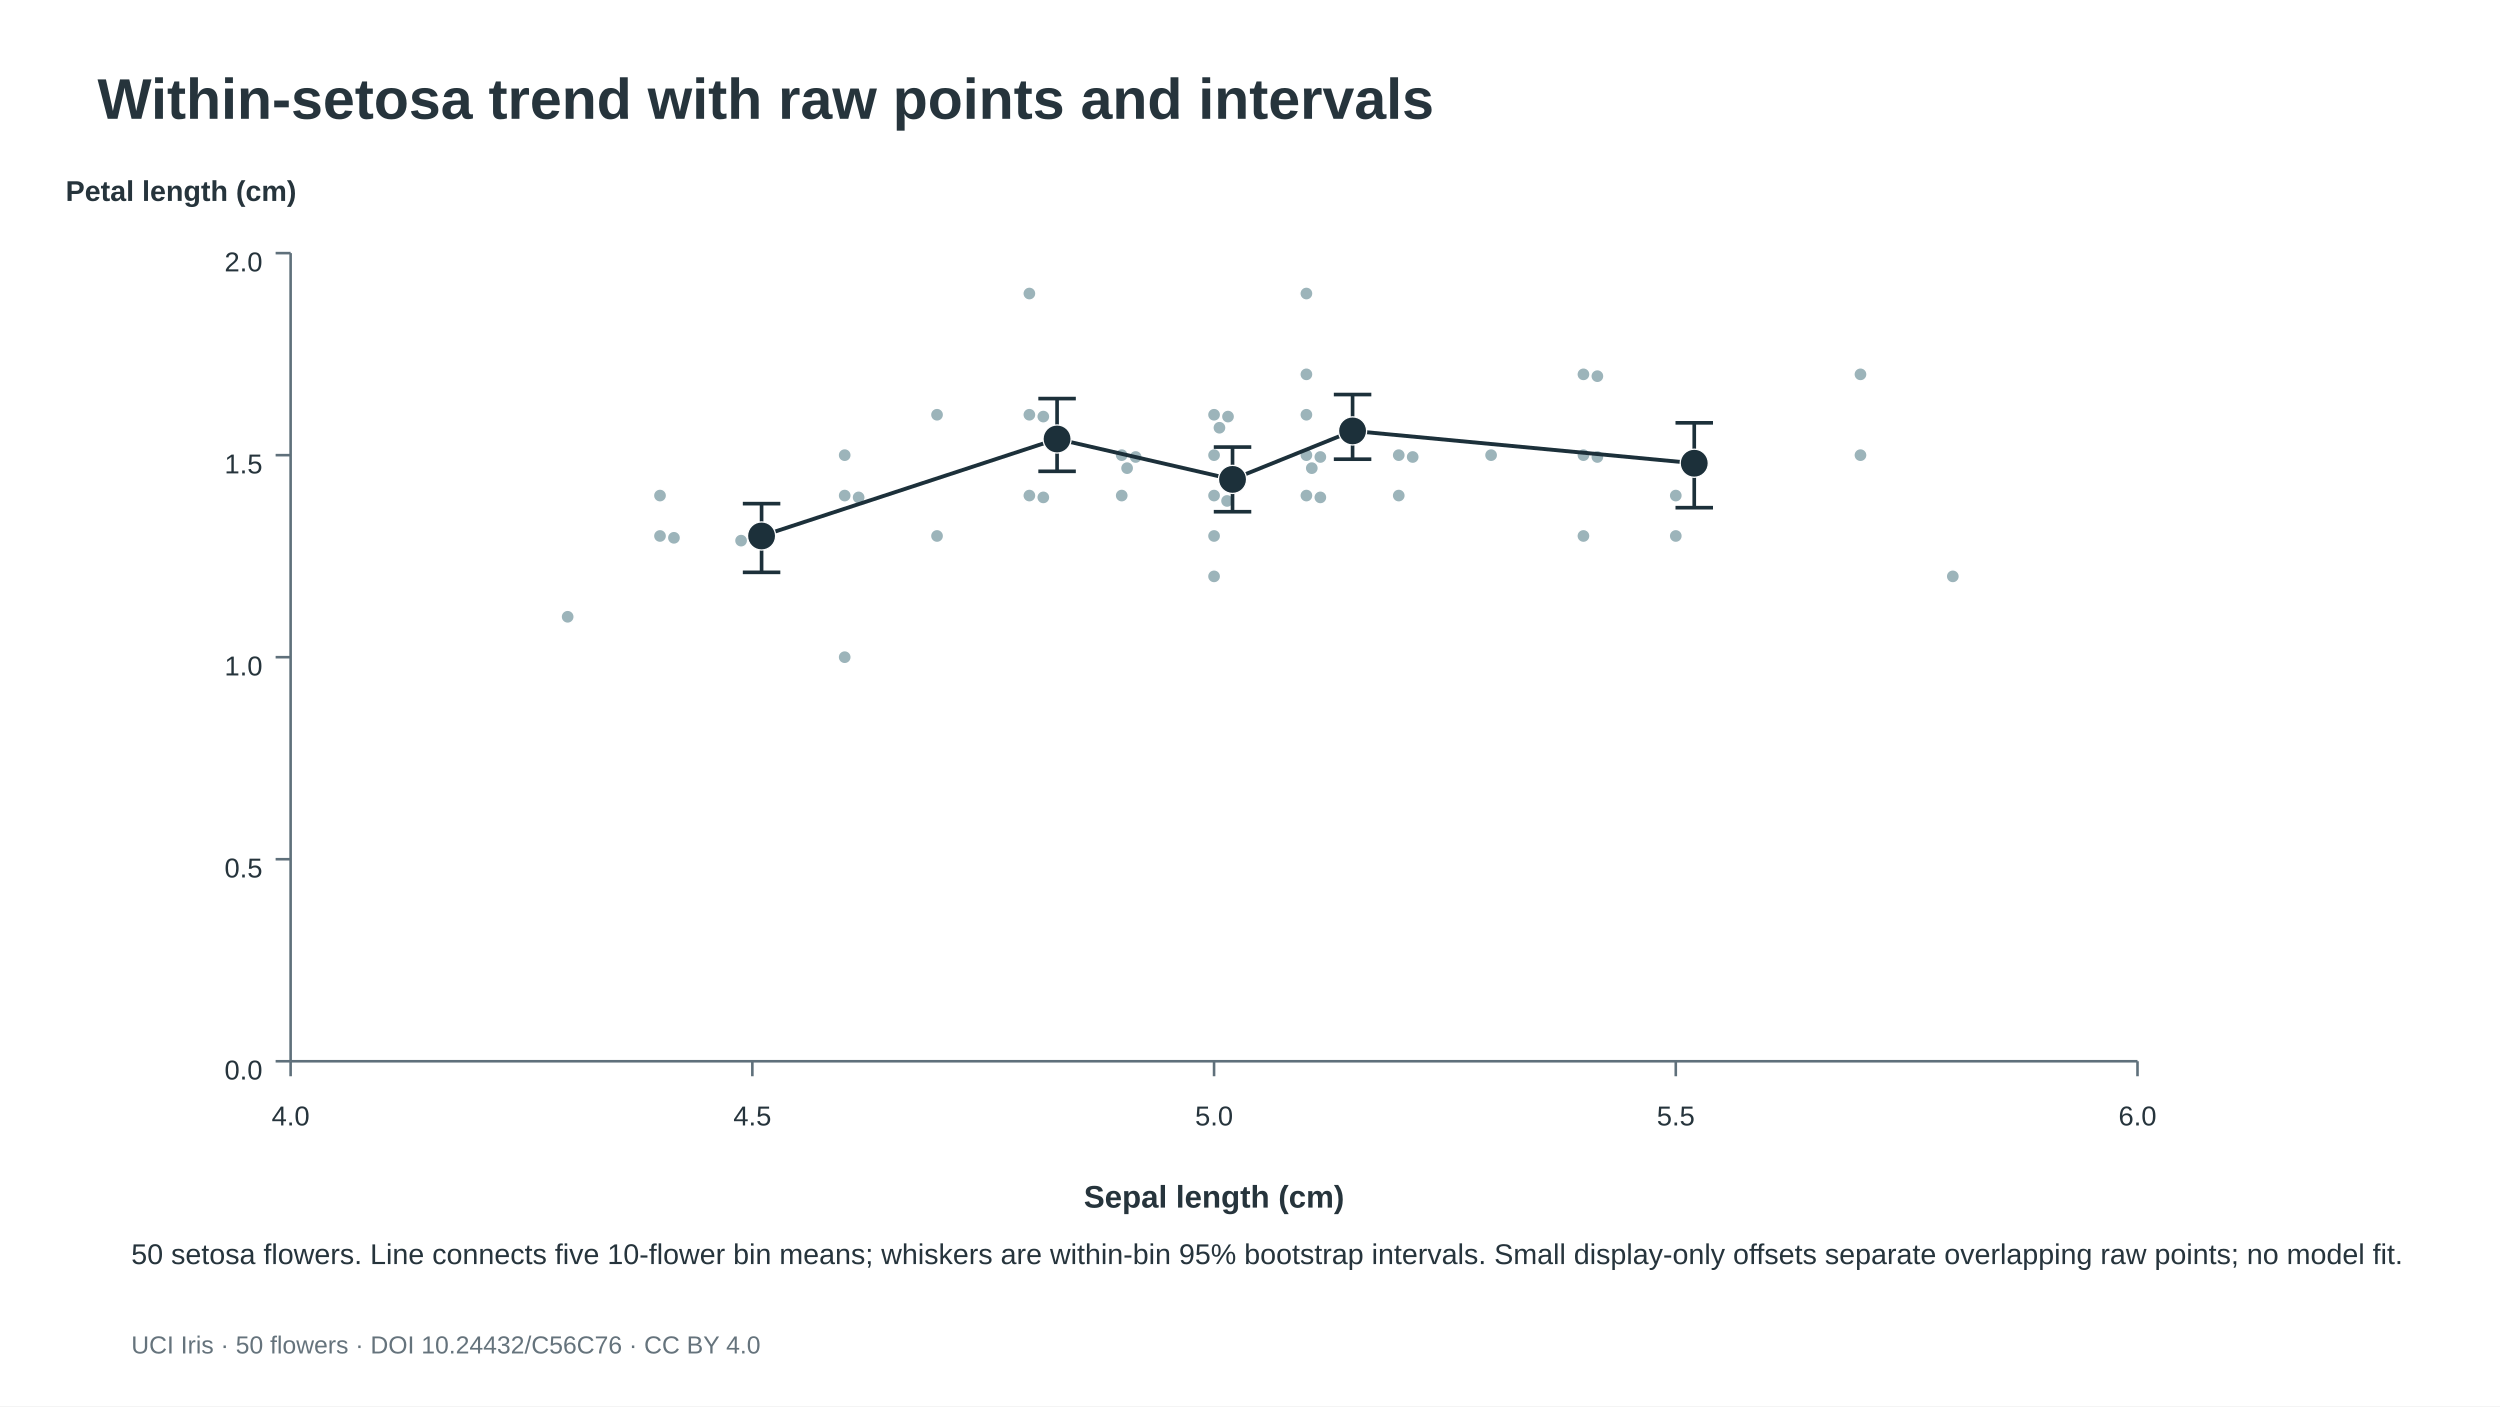
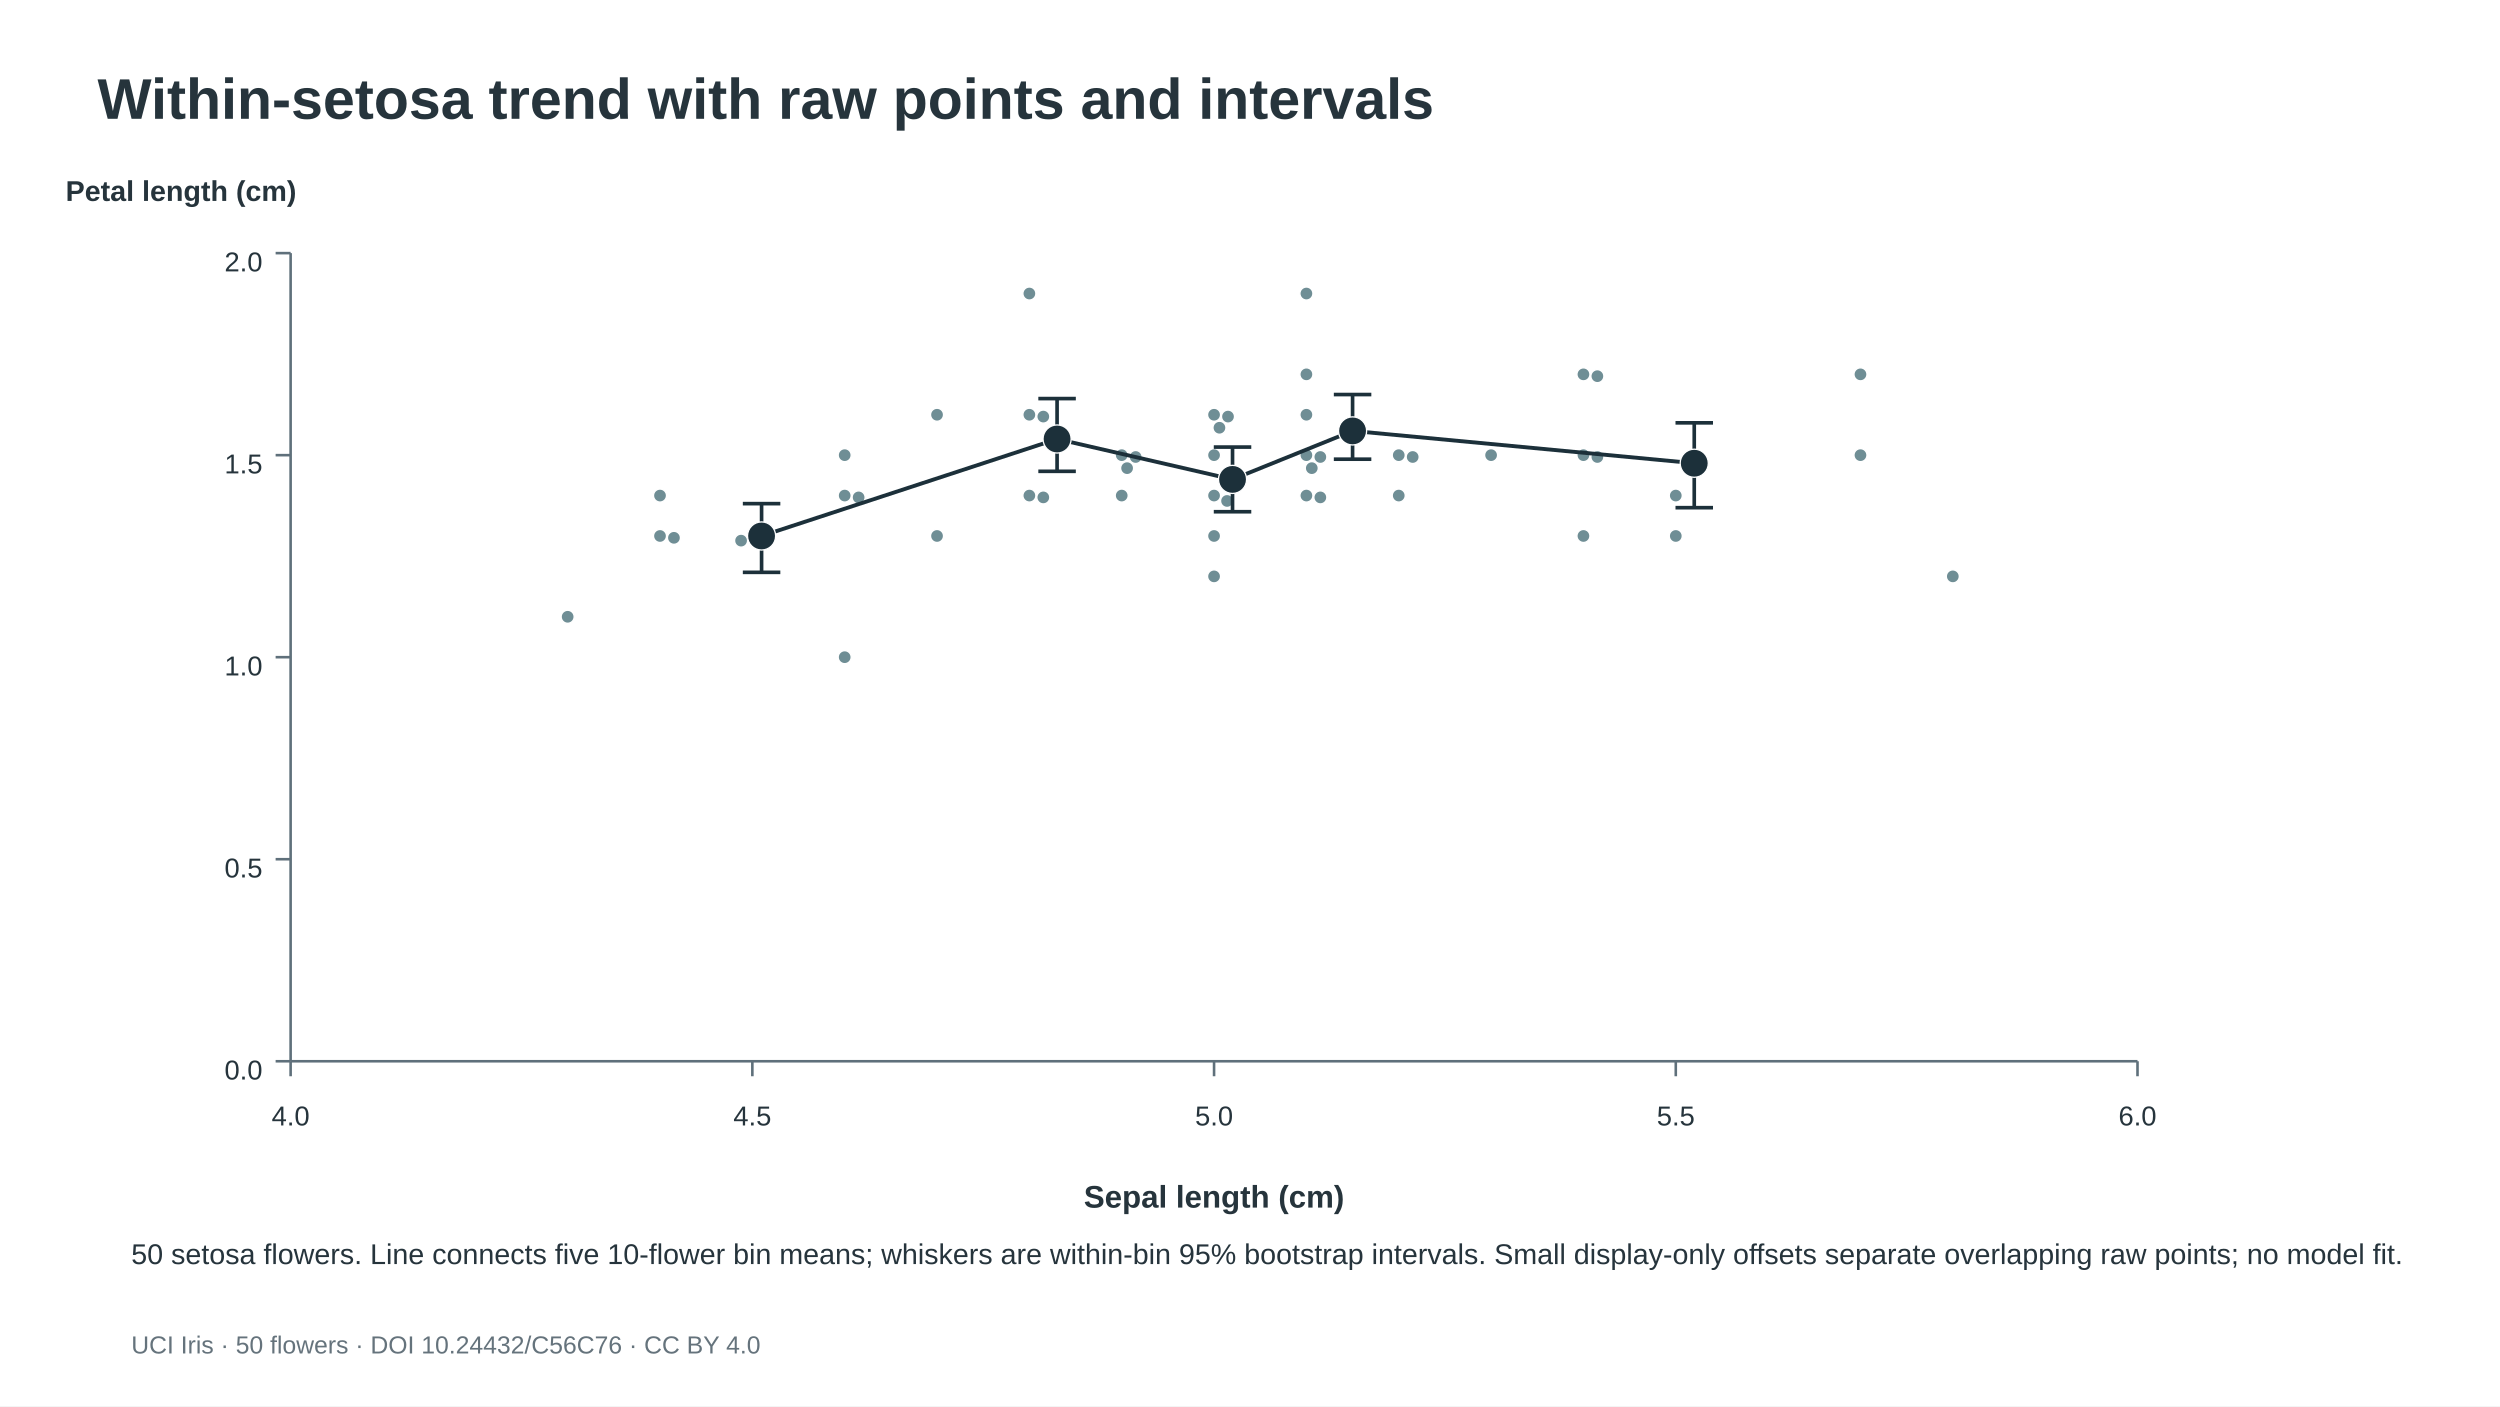
<svg xmlns="http://www.w3.org/2000/svg" width="1600" height="900" viewBox="0 0 1600 900">
  <defs>
    <marker id="ar" markerWidth="9" markerHeight="9" refX="8" refY="4.5" orient="auto">
      <path d="M0 0 L9 4.5 L0 9 Z" fill="#43525B" />
    </marker>
  </defs>
  <rect width="1600" height="900" fill="#FFFFFF" />
  <text x="62.4" y="65.633" text-anchor="start" dominant-baseline="middle" font-family="Arial" font-size="36.667" fill="#26343C" font-weight="700">
    <tspan x="62.4" dy="0">Within-setosa trend with raw points and intervals</tspan>
  </text>
  <text x="84.0" y="803.817" text-anchor="start" dominant-baseline="middle" font-family="Arial" font-size="18.333" fill="#26343C">
    <tspan x="84.0" dy="0">50 setosa flowers. Line connects five 10-flower bin means; whiskers are within-bin 95% bootstrap intervals. Small display-only offsets separate overlapping raw points; no model fit.</tspan>
  </text>
  <text x="84.0" y="861.742" text-anchor="start" dominant-baseline="middle" font-family="Arial" font-size="15.833" fill="#65737C">
    <tspan x="84.0" dy="0">UCI Iris · 50 flowers · DOI 10.24432/C56C76 · CC BY 4.0</tspan>
  </text>
  <line x1="186.0" y1="679.2" x2="1368.0" y2="679.2" stroke="#5F707B" stroke-width="1.667" />
  <line x1="186.0" y1="162.0" x2="186.0" y2="679.2" stroke="#5F707B" stroke-width="1.667" />
  <line x1="186.0" y1="679.2" x2="186.0" y2="688.8" stroke="#5F707B" stroke-width="1.667" />
  <text x="186.0" y="715.325" text-anchor="middle" dominant-baseline="middle" font-family="Arial" font-size="17.5" fill="#26343C">
    <tspan x="186.0" dy="0">4.0</tspan>
  </text>
  <line x1="481.5" y1="679.2" x2="481.5" y2="688.8" stroke="#5F707B" stroke-width="1.667" />
  <text x="481.5" y="715.325" text-anchor="middle" dominant-baseline="middle" font-family="Arial" font-size="17.5" fill="#26343C">
    <tspan x="481.5" dy="0">4.5</tspan>
  </text>
  <line x1="777.0" y1="679.2" x2="777.0" y2="688.8" stroke="#5F707B" stroke-width="1.667" />
  <text x="777" y="715.325" text-anchor="middle" dominant-baseline="middle" font-family="Arial" font-size="17.5" fill="#26343C">
    <tspan x="777" dy="0">5.0</tspan>
  </text>
  <line x1="1072.5" y1="679.2" x2="1072.5" y2="688.8" stroke="#5F707B" stroke-width="1.667" />
  <text x="1072.5" y="715.325" text-anchor="middle" dominant-baseline="middle" font-family="Arial" font-size="17.5" fill="#26343C">
    <tspan x="1072.5" dy="0">5.5</tspan>
  </text>
  <line x1="1368.0" y1="679.2" x2="1368.0" y2="688.8" stroke="#5F707B" stroke-width="1.667" />
  <text x="1368" y="715.325" text-anchor="middle" dominant-baseline="middle" font-family="Arial" font-size="17.5" fill="#26343C">
    <tspan x="1368" dy="0">6.0</tspan>
  </text>
  <line x1="176.4" y1="679.2" x2="186.0" y2="679.2" stroke="#5F707B" stroke-width="1.667" />
  <text x="168.0" y="685.925" text-anchor="end" dominant-baseline="middle" font-family="Arial" font-size="17.5" fill="#26343C">
    <tspan x="168.0" dy="0">0.0</tspan>
  </text>
  <line x1="176.4" y1="549.9" x2="186.0" y2="549.9" stroke="#5F707B" stroke-width="1.667" />
  <text x="168.0" y="556.625" text-anchor="end" dominant-baseline="middle" font-family="Arial" font-size="17.5" fill="#26343C">
    <tspan x="168.0" dy="0">0.5</tspan>
  </text>
  <line x1="176.4" y1="420.6" x2="186.0" y2="420.6" stroke="#5F707B" stroke-width="1.667" />
  <text x="168.0" y="427.325" text-anchor="end" dominant-baseline="middle" font-family="Arial" font-size="17.5" fill="#26343C">
    <tspan x="168.0" dy="0">1.0</tspan>
  </text>
  <line x1="176.4" y1="291.3" x2="186.0" y2="291.3" stroke="#5F707B" stroke-width="1.667" />
  <text x="168.0" y="298.025" text-anchor="end" dominant-baseline="middle" font-family="Arial" font-size="17.5" fill="#26343C">
    <tspan x="168.0" dy="0">1.5</tspan>
  </text>
  <line x1="176.4" y1="162" x2="186.0" y2="162" stroke="#5F707B" stroke-width="1.667" />
  <text x="168.0" y="168.725" text-anchor="end" dominant-baseline="middle" font-family="Arial" font-size="17.5" fill="#26343C">
    <tspan x="168.0" dy="0">2.0</tspan>
  </text>
  <text x="777.0" y="767.2" text-anchor="middle" dominant-baseline="middle" font-family="Arial" font-size="20.0" fill="#26343C" font-weight="700">
    <tspan x="777.0" dy="0">Sepal length (cm)</tspan>
  </text>
  <text x="42.0" y="123.417" text-anchor="start" dominant-baseline="middle" font-family="Arial" font-size="18.333" fill="#26343C" font-weight="700">
    <tspan x="42.0" dy="0">Petal length (cm)</tspan>
  </text>
-   <ellipse cx="363.3" cy="394.74" rx="4.2" ry="4.2" fill="#9CB4BA" stroke="#FFFFFF" stroke-width="0.917" />
-   <ellipse cx="422.4" cy="317.16" rx="4.2" ry="4.2" fill="#9CB4BA" stroke="#FFFFFF" stroke-width="0.917" />
-   <ellipse cx="422.4" cy="343.02" rx="4.2" ry="4.2" fill="#9CB4BA" stroke="#FFFFFF" stroke-width="0.917" />
-   <ellipse cx="431.323" cy="344.195" rx="4.2" ry="4.2" fill="#9CB4BA" stroke="#FFFFFF" stroke-width="0.917" />
-   <ellipse cx="474.294" cy="346.005" rx="4.2" ry="4.2" fill="#9CB4BA" stroke="#FFFFFF" stroke-width="0.917" />
-   <ellipse cx="540.6" cy="291.3" rx="4.2" ry="4.2" fill="#9CB4BA" stroke="#FFFFFF" stroke-width="0.917" />
-   <ellipse cx="540.6" cy="317.16" rx="4.2" ry="4.2" fill="#9CB4BA" stroke="#FFFFFF" stroke-width="0.917" />
-   <ellipse cx="540.6" cy="420.6" rx="4.2" ry="4.2" fill="#9CB4BA" stroke="#FFFFFF" stroke-width="0.917" />
-   <ellipse cx="549.523" cy="318.335" rx="4.2" ry="4.2" fill="#9CB4BA" stroke="#FFFFFF" stroke-width="0.917" />
-   <ellipse cx="599.7" cy="343.02" rx="4.2" ry="4.2" fill="#9CB4BA" stroke="#FFFFFF" stroke-width="0.917" />
-   <ellipse cx="599.7" cy="265.44" rx="4.2" ry="4.2" fill="#9CB4BA" stroke="#FFFFFF" stroke-width="0.917" />
-   <ellipse cx="658.8" cy="265.44" rx="4.2" ry="4.2" fill="#9CB4BA" stroke="#FFFFFF" stroke-width="0.917" />
-   <ellipse cx="658.8" cy="317.16" rx="4.2" ry="4.2" fill="#9CB4BA" stroke="#FFFFFF" stroke-width="0.917" />
-   <ellipse cx="658.8" cy="187.86" rx="4.2" ry="4.2" fill="#9CB4BA" stroke="#FFFFFF" stroke-width="0.917" />
-   <ellipse cx="667.723" cy="266.615" rx="4.2" ry="4.2" fill="#9CB4BA" stroke="#FFFFFF" stroke-width="0.917" />
-   <ellipse cx="667.723" cy="318.335" rx="4.2" ry="4.2" fill="#9CB4BA" stroke="#FFFFFF" stroke-width="0.917" />
-   <ellipse cx="717.9" cy="317.16" rx="4.2" ry="4.2" fill="#9CB4BA" stroke="#FFFFFF" stroke-width="0.917" />
-   <ellipse cx="717.9" cy="291.3" rx="4.2" ry="4.2" fill="#9CB4BA" stroke="#FFFFFF" stroke-width="0.917" />
-   <ellipse cx="726.823" cy="292.475" rx="4.2" ry="4.2" fill="#9CB4BA" stroke="#FFFFFF" stroke-width="0.917" />
-   <ellipse cx="721.344" cy="299.615" rx="4.2" ry="4.2" fill="#9CB4BA" stroke="#FFFFFF" stroke-width="0.917" />
-   <ellipse cx="777.0" cy="317.16" rx="4.2" ry="4.2" fill="#9CB4BA" stroke="#FFFFFF" stroke-width="0.917" />
-   <ellipse cx="777.0" cy="291.3" rx="4.2" ry="4.2" fill="#9CB4BA" stroke="#FFFFFF" stroke-width="0.917" />
-   <ellipse cx="777.0" cy="265.44" rx="4.2" ry="4.2" fill="#9CB4BA" stroke="#FFFFFF" stroke-width="0.917" />
-   <ellipse cx="785.923" cy="266.615" rx="4.2" ry="4.2" fill="#9CB4BA" stroke="#FFFFFF" stroke-width="0.917" />
-   <ellipse cx="777.0" cy="368.88" rx="4.2" ry="4.2" fill="#9CB4BA" stroke="#FFFFFF" stroke-width="0.917" />
-   <ellipse cx="777.0" cy="343.02" rx="4.2" ry="4.2" fill="#9CB4BA" stroke="#FFFFFF" stroke-width="0.917" />
-   <ellipse cx="780.444" cy="273.755" rx="4.2" ry="4.2" fill="#9CB4BA" stroke="#FFFFFF" stroke-width="0.917" />
-   <ellipse cx="785.315" cy="320.604" rx="4.2" ry="4.2" fill="#9CB4BA" stroke="#FFFFFF" stroke-width="0.917" />
-   <ellipse cx="836.1" cy="317.16" rx="4.2" ry="4.2" fill="#9CB4BA" stroke="#FFFFFF" stroke-width="0.917" />
-   <ellipse cx="845.023" cy="318.335" rx="4.2" ry="4.2" fill="#9CB4BA" stroke="#FFFFFF" stroke-width="0.917" />
-   <ellipse cx="836.1" cy="291.3" rx="4.2" ry="4.2" fill="#9CB4BA" stroke="#FFFFFF" stroke-width="0.917" />
-   <ellipse cx="845.023" cy="292.475" rx="4.2" ry="4.2" fill="#9CB4BA" stroke="#FFFFFF" stroke-width="0.917" />
-   <ellipse cx="836.1" cy="239.58" rx="4.2" ry="4.2" fill="#9CB4BA" stroke="#FFFFFF" stroke-width="0.917" />
-   <ellipse cx="839.544" cy="299.615" rx="4.2" ry="4.2" fill="#9CB4BA" stroke="#FFFFFF" stroke-width="0.917" />
-   <ellipse cx="836.1" cy="187.86" rx="4.2" ry="4.2" fill="#9CB4BA" stroke="#FFFFFF" stroke-width="0.917" />
-   <ellipse cx="836.1" cy="265.44" rx="4.2" ry="4.2" fill="#9CB4BA" stroke="#FFFFFF" stroke-width="0.917" />
-   <ellipse cx="895.2" cy="291.3" rx="4.2" ry="4.2" fill="#9CB4BA" stroke="#FFFFFF" stroke-width="0.917" />
-   <ellipse cx="895.2" cy="317.16" rx="4.2" ry="4.2" fill="#9CB4BA" stroke="#FFFFFF" stroke-width="0.917" />
-   <ellipse cx="904.123" cy="292.475" rx="4.2" ry="4.2" fill="#9CB4BA" stroke="#FFFFFF" stroke-width="0.917" />
-   <ellipse cx="954.3" cy="291.3" rx="4.2" ry="4.2" fill="#9CB4BA" stroke="#FFFFFF" stroke-width="0.917" />
-   <ellipse cx="1013.4" cy="239.58" rx="4.2" ry="4.2" fill="#9CB4BA" stroke="#FFFFFF" stroke-width="0.917" />
-   <ellipse cx="1013.4" cy="291.3" rx="4.2" ry="4.2" fill="#9CB4BA" stroke="#FFFFFF" stroke-width="0.917" />
-   <ellipse cx="1013.4" cy="343.02" rx="4.2" ry="4.2" fill="#9CB4BA" stroke="#FFFFFF" stroke-width="0.917" />
-   <ellipse cx="1022.323" cy="240.755" rx="4.2" ry="4.2" fill="#9CB4BA" stroke="#FFFFFF" stroke-width="0.917" />
-   <ellipse cx="1022.323" cy="292.475" rx="4.2" ry="4.2" fill="#9CB4BA" stroke="#FFFFFF" stroke-width="0.917" />
-   <ellipse cx="1072.5" cy="317.16" rx="4.2" ry="4.2" fill="#9CB4BA" stroke="#FFFFFF" stroke-width="0.917" />
-   <ellipse cx="1072.5" cy="343.02" rx="4.2" ry="4.2" fill="#9CB4BA" stroke="#FFFFFF" stroke-width="0.917" />
-   <ellipse cx="1190.7" cy="291.3" rx="4.2" ry="4.2" fill="#9CB4BA" stroke="#FFFFFF" stroke-width="0.917" />
-   <ellipse cx="1190.7" cy="239.58" rx="4.2" ry="4.2" fill="#9CB4BA" stroke="#FFFFFF" stroke-width="0.917" />
-   <ellipse cx="1249.8" cy="368.88" rx="4.2" ry="4.2" fill="#9CB4BA" stroke="#FFFFFF" stroke-width="0.917" />
+   <ellipse cx="363.3" cy="394.74" rx="4.2" ry="4.2" fill="#6F8E95" stroke="#FFFFFF" stroke-width="0.917" />
+   <ellipse cx="422.4" cy="317.16" rx="4.2" ry="4.2" fill="#6F8E95" stroke="#FFFFFF" stroke-width="0.917" />
+   <ellipse cx="422.4" cy="343.02" rx="4.2" ry="4.2" fill="#6F8E95" stroke="#FFFFFF" stroke-width="0.917" />
+   <ellipse cx="431.323" cy="344.195" rx="4.2" ry="4.2" fill="#6F8E95" stroke="#FFFFFF" stroke-width="0.917" />
+   <ellipse cx="474.294" cy="346.005" rx="4.2" ry="4.2" fill="#6F8E95" stroke="#FFFFFF" stroke-width="0.917" />
+   <ellipse cx="540.6" cy="291.3" rx="4.2" ry="4.2" fill="#6F8E95" stroke="#FFFFFF" stroke-width="0.917" />
+   <ellipse cx="540.6" cy="317.16" rx="4.2" ry="4.2" fill="#6F8E95" stroke="#FFFFFF" stroke-width="0.917" />
+   <ellipse cx="540.6" cy="420.6" rx="4.2" ry="4.2" fill="#6F8E95" stroke="#FFFFFF" stroke-width="0.917" />
+   <ellipse cx="549.523" cy="318.335" rx="4.2" ry="4.2" fill="#6F8E95" stroke="#FFFFFF" stroke-width="0.917" />
+   <ellipse cx="599.7" cy="343.02" rx="4.2" ry="4.2" fill="#6F8E95" stroke="#FFFFFF" stroke-width="0.917" />
+   <ellipse cx="599.7" cy="265.44" rx="4.2" ry="4.2" fill="#6F8E95" stroke="#FFFFFF" stroke-width="0.917" />
+   <ellipse cx="658.8" cy="265.44" rx="4.2" ry="4.2" fill="#6F8E95" stroke="#FFFFFF" stroke-width="0.917" />
+   <ellipse cx="658.8" cy="317.16" rx="4.2" ry="4.2" fill="#6F8E95" stroke="#FFFFFF" stroke-width="0.917" />
+   <ellipse cx="658.8" cy="187.86" rx="4.2" ry="4.2" fill="#6F8E95" stroke="#FFFFFF" stroke-width="0.917" />
+   <ellipse cx="667.723" cy="266.615" rx="4.2" ry="4.2" fill="#6F8E95" stroke="#FFFFFF" stroke-width="0.917" />
+   <ellipse cx="667.723" cy="318.335" rx="4.2" ry="4.2" fill="#6F8E95" stroke="#FFFFFF" stroke-width="0.917" />
+   <ellipse cx="717.9" cy="317.16" rx="4.2" ry="4.2" fill="#6F8E95" stroke="#FFFFFF" stroke-width="0.917" />
+   <ellipse cx="717.9" cy="291.3" rx="4.2" ry="4.2" fill="#6F8E95" stroke="#FFFFFF" stroke-width="0.917" />
+   <ellipse cx="726.823" cy="292.475" rx="4.2" ry="4.2" fill="#6F8E95" stroke="#FFFFFF" stroke-width="0.917" />
+   <ellipse cx="721.344" cy="299.615" rx="4.2" ry="4.2" fill="#6F8E95" stroke="#FFFFFF" stroke-width="0.917" />
+   <ellipse cx="777.0" cy="317.16" rx="4.2" ry="4.2" fill="#6F8E95" stroke="#FFFFFF" stroke-width="0.917" />
+   <ellipse cx="777.0" cy="291.3" rx="4.2" ry="4.2" fill="#6F8E95" stroke="#FFFFFF" stroke-width="0.917" />
+   <ellipse cx="777.0" cy="265.44" rx="4.2" ry="4.2" fill="#6F8E95" stroke="#FFFFFF" stroke-width="0.917" />
+   <ellipse cx="785.923" cy="266.615" rx="4.2" ry="4.2" fill="#6F8E95" stroke="#FFFFFF" stroke-width="0.917" />
+   <ellipse cx="777.0" cy="368.88" rx="4.2" ry="4.2" fill="#6F8E95" stroke="#FFFFFF" stroke-width="0.917" />
+   <ellipse cx="777.0" cy="343.02" rx="4.2" ry="4.2" fill="#6F8E95" stroke="#FFFFFF" stroke-width="0.917" />
+   <ellipse cx="780.444" cy="273.755" rx="4.2" ry="4.2" fill="#6F8E95" stroke="#FFFFFF" stroke-width="0.917" />
+   <ellipse cx="785.315" cy="320.604" rx="4.2" ry="4.2" fill="#6F8E95" stroke="#FFFFFF" stroke-width="0.917" />
+   <ellipse cx="836.1" cy="317.16" rx="4.2" ry="4.2" fill="#6F8E95" stroke="#FFFFFF" stroke-width="0.917" />
+   <ellipse cx="845.023" cy="318.335" rx="4.2" ry="4.2" fill="#6F8E95" stroke="#FFFFFF" stroke-width="0.917" />
+   <ellipse cx="836.1" cy="291.3" rx="4.2" ry="4.2" fill="#6F8E95" stroke="#FFFFFF" stroke-width="0.917" />
+   <ellipse cx="845.023" cy="292.475" rx="4.2" ry="4.2" fill="#6F8E95" stroke="#FFFFFF" stroke-width="0.917" />
+   <ellipse cx="836.1" cy="239.58" rx="4.2" ry="4.2" fill="#6F8E95" stroke="#FFFFFF" stroke-width="0.917" />
+   <ellipse cx="839.544" cy="299.615" rx="4.2" ry="4.2" fill="#6F8E95" stroke="#FFFFFF" stroke-width="0.917" />
+   <ellipse cx="836.1" cy="187.86" rx="4.2" ry="4.2" fill="#6F8E95" stroke="#FFFFFF" stroke-width="0.917" />
+   <ellipse cx="836.1" cy="265.44" rx="4.2" ry="4.2" fill="#6F8E95" stroke="#FFFFFF" stroke-width="0.917" />
+   <ellipse cx="895.2" cy="291.3" rx="4.2" ry="4.2" fill="#6F8E95" stroke="#FFFFFF" stroke-width="0.917" />
+   <ellipse cx="895.2" cy="317.16" rx="4.2" ry="4.2" fill="#6F8E95" stroke="#FFFFFF" stroke-width="0.917" />
+   <ellipse cx="904.123" cy="292.475" rx="4.2" ry="4.2" fill="#6F8E95" stroke="#FFFFFF" stroke-width="0.917" />
+   <ellipse cx="954.3" cy="291.3" rx="4.2" ry="4.2" fill="#6F8E95" stroke="#FFFFFF" stroke-width="0.917" />
+   <ellipse cx="1013.4" cy="239.58" rx="4.2" ry="4.2" fill="#6F8E95" stroke="#FFFFFF" stroke-width="0.917" />
+   <ellipse cx="1013.4" cy="291.3" rx="4.2" ry="4.2" fill="#6F8E95" stroke="#FFFFFF" stroke-width="0.917" />
+   <ellipse cx="1013.4" cy="343.02" rx="4.2" ry="4.2" fill="#6F8E95" stroke="#FFFFFF" stroke-width="0.917" />
+   <ellipse cx="1022.323" cy="240.755" rx="4.2" ry="4.2" fill="#6F8E95" stroke="#FFFFFF" stroke-width="0.917" />
+   <ellipse cx="1022.323" cy="292.475" rx="4.2" ry="4.2" fill="#6F8E95" stroke="#FFFFFF" stroke-width="0.917" />
+   <ellipse cx="1072.5" cy="317.16" rx="4.2" ry="4.2" fill="#6F8E95" stroke="#FFFFFF" stroke-width="0.917" />
+   <ellipse cx="1072.5" cy="343.02" rx="4.2" ry="4.2" fill="#6F8E95" stroke="#FFFFFF" stroke-width="0.917" />
+   <ellipse cx="1190.7" cy="291.3" rx="4.2" ry="4.2" fill="#6F8E95" stroke="#FFFFFF" stroke-width="0.917" />
+   <ellipse cx="1190.7" cy="239.58" rx="4.2" ry="4.2" fill="#6F8E95" stroke="#FFFFFF" stroke-width="0.917" />
+   <ellipse cx="1249.8" cy="368.88" rx="4.2" ry="4.2" fill="#6F8E95" stroke="#FFFFFF" stroke-width="0.917" />
  <line x1="487.41" y1="366.294" x2="487.41" y2="322.332" stroke="#1C303A" stroke-width="2.333" />
  <line x1="475.41" y1="366.294" x2="499.41" y2="366.294" stroke="#1C303A" stroke-width="2.333" />
  <line x1="475.41" y1="322.332" x2="499.41" y2="322.332" stroke="#1C303A" stroke-width="2.333" />
  <line x1="676.53" y1="301.644" x2="676.53" y2="255.096" stroke="#1C303A" stroke-width="2.333" />
  <line x1="664.53" y1="301.644" x2="688.53" y2="301.644" stroke="#1C303A" stroke-width="2.333" />
  <line x1="664.53" y1="255.096" x2="688.53" y2="255.096" stroke="#1C303A" stroke-width="2.333" />
  <line x1="788.82" y1="327.504" x2="788.82" y2="286.128" stroke="#1C303A" stroke-width="2.333" />
  <line x1="776.82" y1="327.504" x2="800.82" y2="327.504" stroke="#1C303A" stroke-width="2.333" />
  <line x1="776.82" y1="286.128" x2="800.82" y2="286.128" stroke="#1C303A" stroke-width="2.333" />
  <line x1="865.65" y1="293.886" x2="865.65" y2="252.51" stroke="#1C303A" stroke-width="2.333" />
  <line x1="853.65" y1="293.886" x2="877.65" y2="293.886" stroke="#1C303A" stroke-width="2.333" />
  <line x1="853.65" y1="252.51" x2="877.65" y2="252.51" stroke="#1C303A" stroke-width="2.333" />
  <line x1="1084.32" y1="324.918" x2="1084.32" y2="270.612" stroke="#1C303A" stroke-width="2.333" />
  <line x1="1072.32" y1="324.918" x2="1096.32" y2="324.918" stroke="#1C303A" stroke-width="2.333" />
  <line x1="1072.32" y1="270.612" x2="1096.32" y2="270.612" stroke="#1C303A" stroke-width="2.333" />
  <line x1="487.41" y1="343.02" x2="676.53" y2="280.956" stroke="#1C303A" stroke-width="2.5" />
  <line x1="676.53" y1="280.956" x2="788.82" y2="306.816" stroke="#1C303A" stroke-width="2.5" />
  <line x1="788.82" y1="306.816" x2="865.65" y2="275.784" stroke="#1C303A" stroke-width="2.5" />
  <line x1="865.65" y1="275.784" x2="1084.32" y2="296.472" stroke="#1C303A" stroke-width="2.5" />
  <ellipse cx="487.41" cy="343.02" rx="9.0" ry="9.0" fill="#1C303A" stroke="#FFFFFF" stroke-width="0.833" />
  <ellipse cx="676.53" cy="280.956" rx="9.0" ry="9.0" fill="#1C303A" stroke="#FFFFFF" stroke-width="0.833" />
  <ellipse cx="788.82" cy="306.816" rx="9.0" ry="9.0" fill="#1C303A" stroke="#FFFFFF" stroke-width="0.833" />
  <ellipse cx="865.65" cy="275.784" rx="9.0" ry="9.0" fill="#1C303A" stroke="#FFFFFF" stroke-width="0.833" />
  <ellipse cx="1084.32" cy="296.472" rx="9.0" ry="9.0" fill="#1C303A" stroke="#FFFFFF" stroke-width="0.833" />
</svg>
